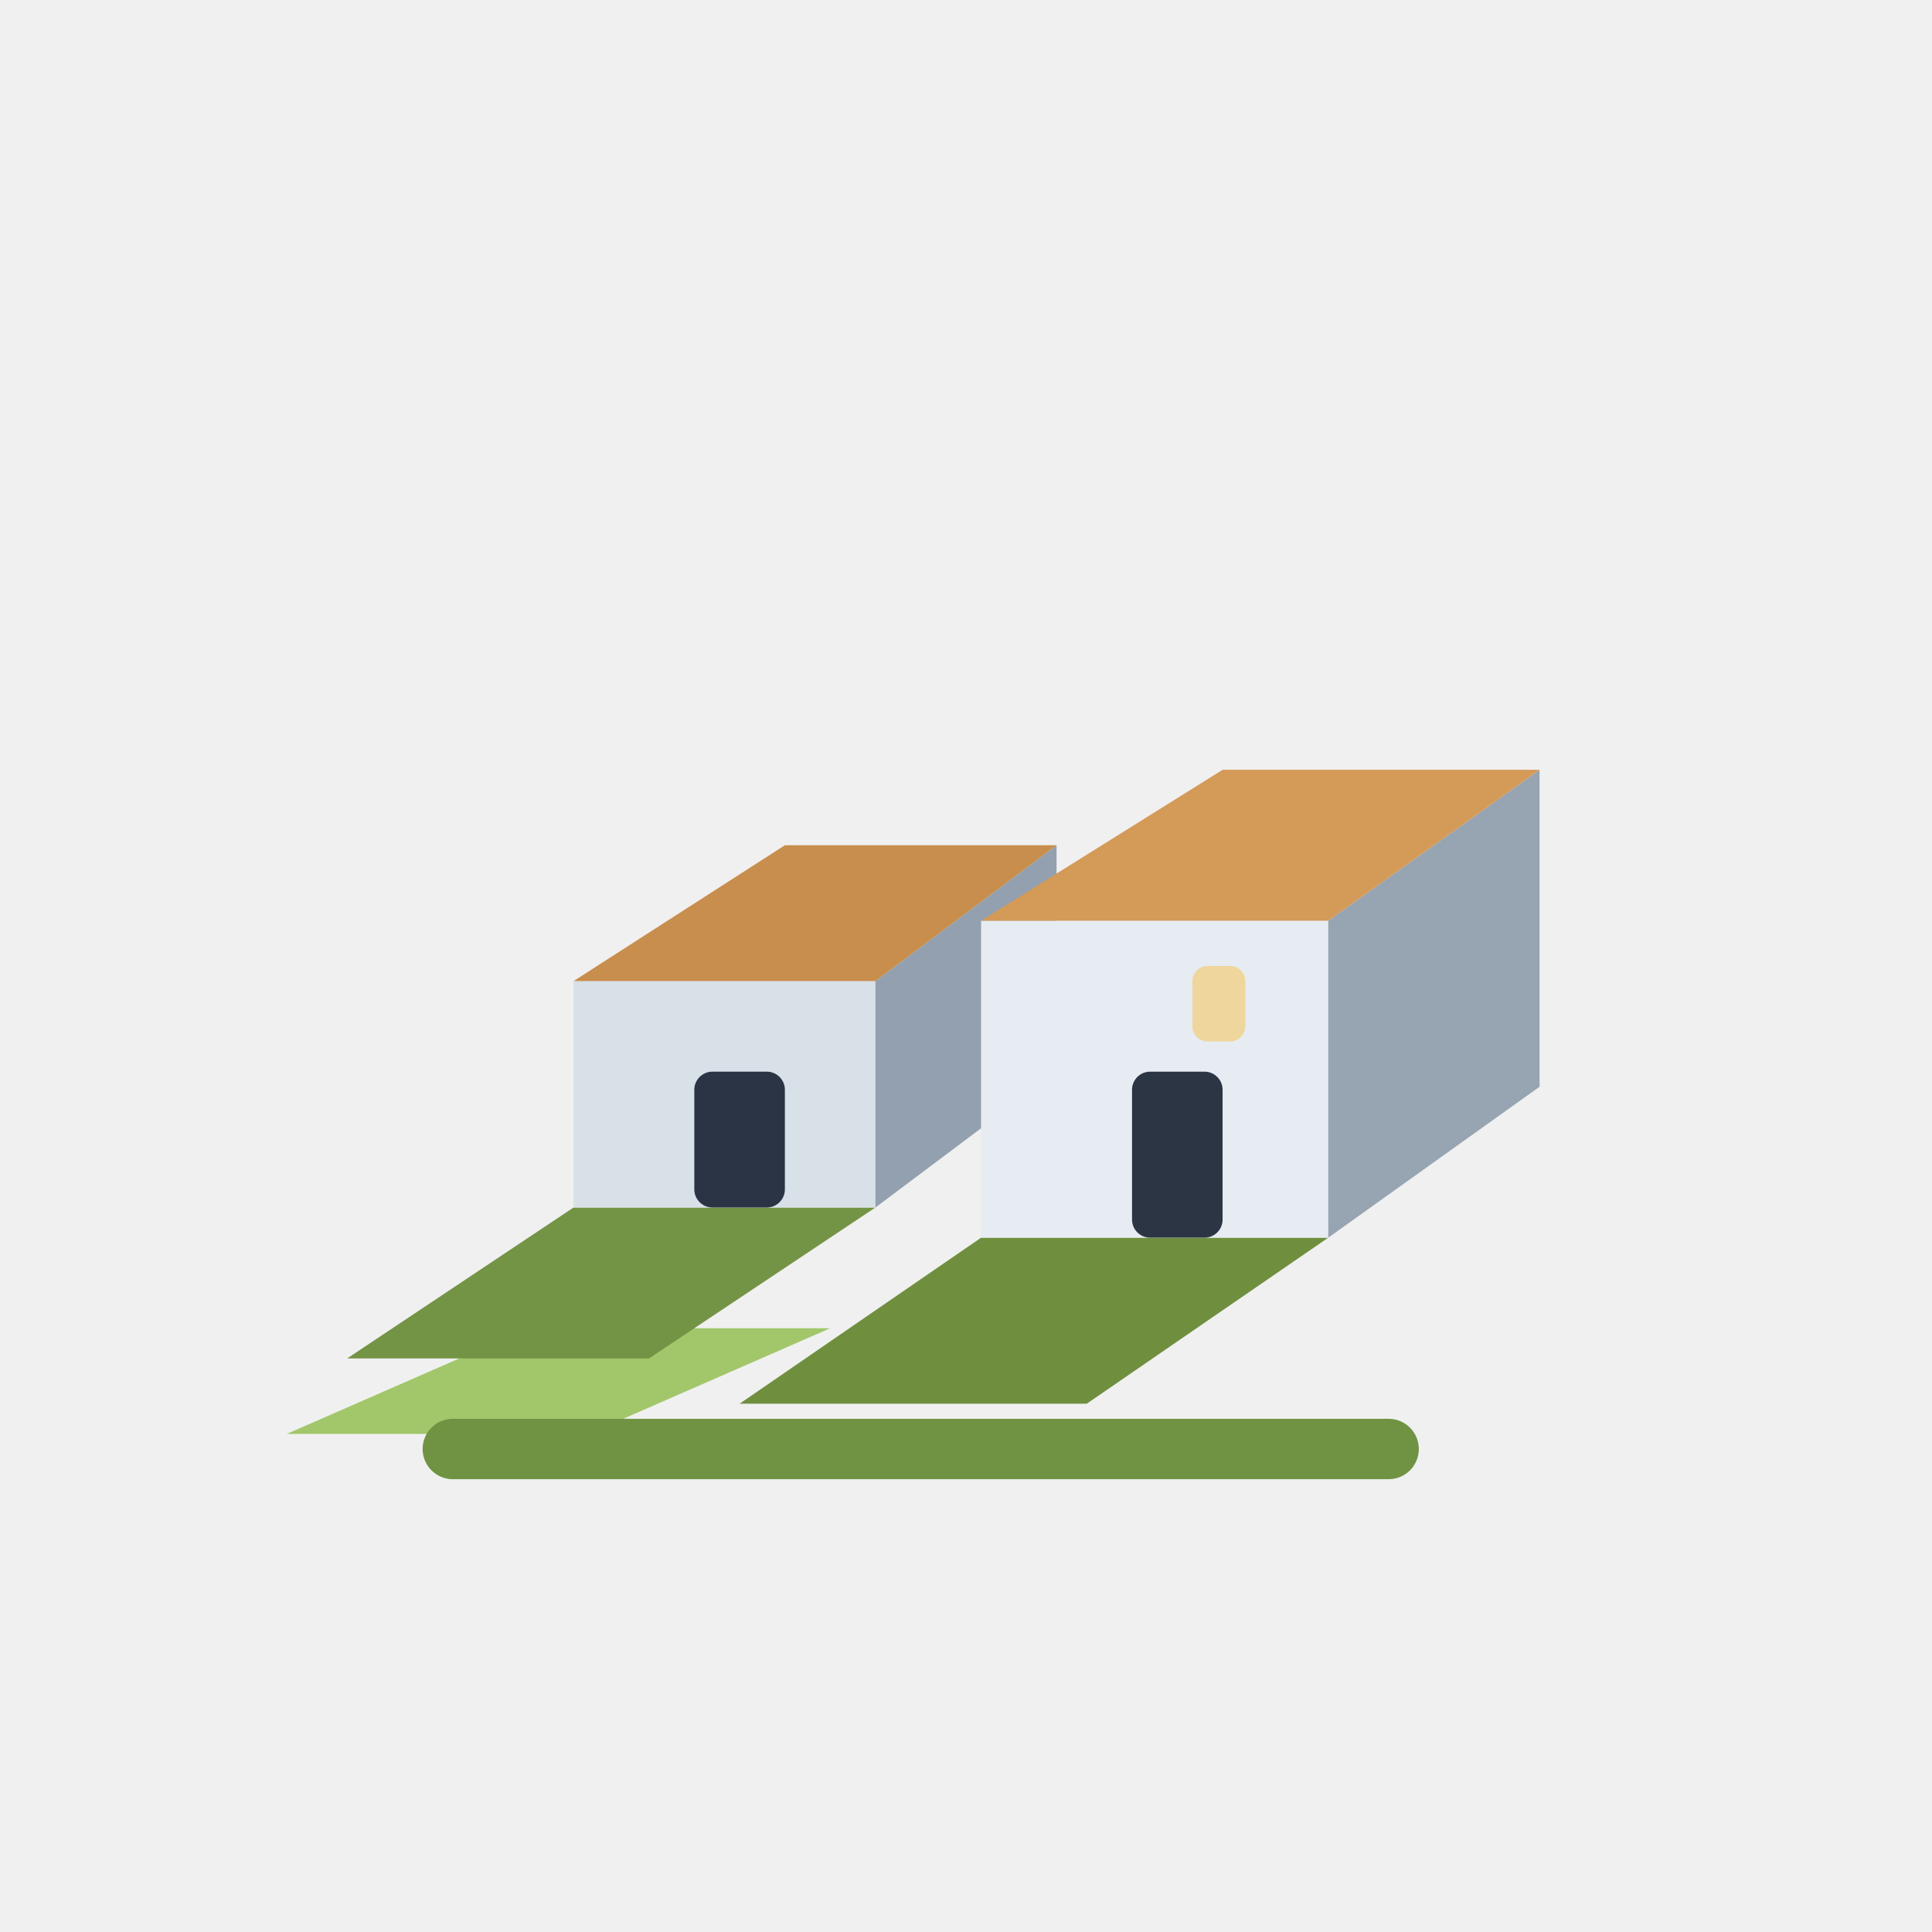
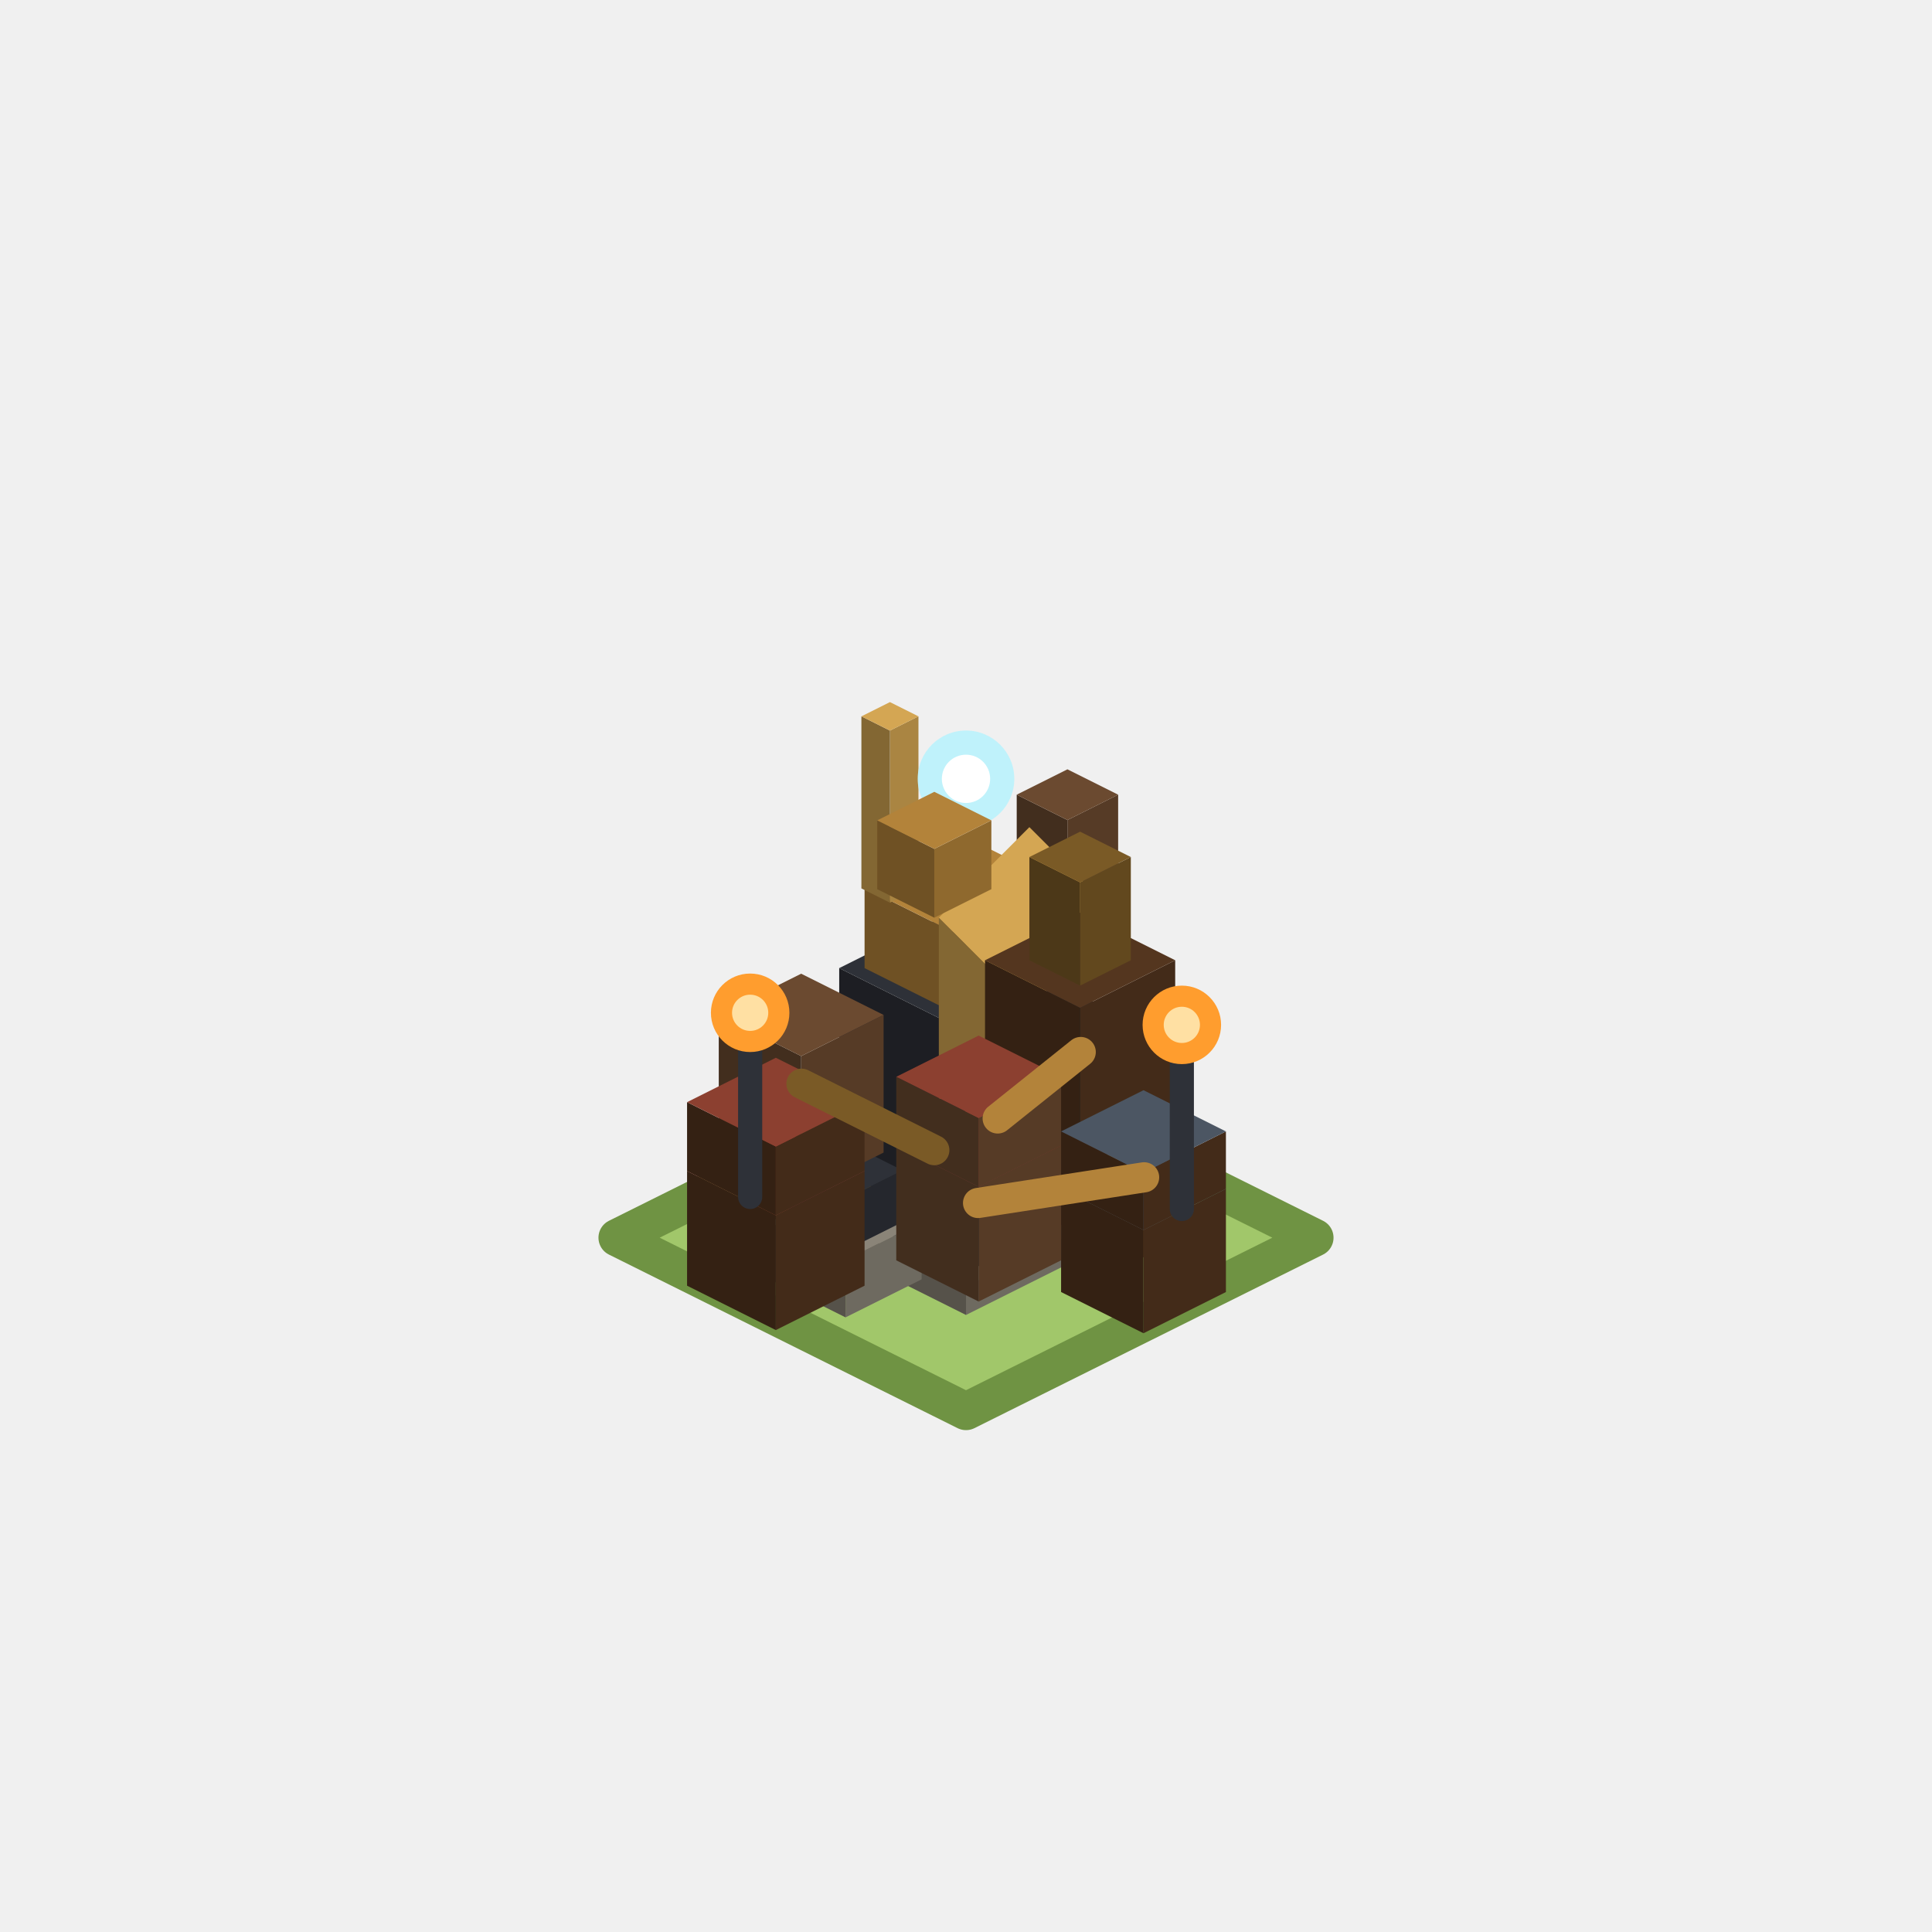
<svg xmlns="http://www.w3.org/2000/svg" width="128" height="128" viewBox="0 0 128 128" fill="none">
-   <path d="M19 95L35 88H55L39 95H19Z" fill="#A1C76A" />
-   <path d="M23 90L38 80H58L43 90H23Z" fill="#739445" />
-   <path d="M38 80V65H58V80H38Z" fill="#D8E0E8" />
-   <path d="M58 80L70 71V56L58 65V80Z" fill="#93A0AF" />
-   <path d="M38 65L52 56H70L58 65H38Z" fill="#C88E4D" />
-   <rect x="46" y="71" width="6" height="9" rx="1.2" fill="#2A3444" />
-   <path d="M49 93L65 82H88L72 93H49Z" fill="#6F8F3E" />
-   <path d="M65 82V61H88V82H65Z" fill="#E6ECF2" />
-   <path d="M88 82L102 72V51L88 61V82Z" fill="#97A4B2" />
-   <path d="M65 61L81 51H102L88 61H65Z" fill="#D49A58" />
-   <rect x="75" y="71" width="6" height="11" rx="1.2" fill="#2B3543" />
-   <rect x="79" y="64" width="3.5" height="5" rx="1" fill="#EED69C" />
-   <path d="M30 96L92 96" stroke="#6F9343" stroke-width="4" stroke-linecap="round" />
+   <g>
+     <path d="M64.0 70.5 L87.1 82.0 L64.0 93.5 L40.9 82.0 Z" fill="#a1c76a" />
+     <path d="M64.0 70.5 L87.1 82.0 L64.0 93.5 L40.9 82.0 Z" fill="none" stroke="#6f9343" stroke-width="2.5" stroke-linejoin="round" />
+     <path d="M75.76 79.34 L64 85.22 L64 87.12 L75.76 81.24 Z" fill="#6e6a60" />
+     <path d="M64 85.22 L52.24 79.34 L52.24 81.24 L64 87.12 Z" fill="#56524a" />
+     <path d="M64 73.46 L75.76 79.34 L64 85.22 L52.24 79.34 Z" fill="#8a8478" />
+     <path d="M72.4 64.14 L64 68.34 L64 84.3 L72.4 80.1 Z" fill="#25272d" />
+     <path d="M64 68.34 L55.6 64.14 L55.6 80.1 L64 84.3 Z" fill="#1d1e23" />
+     <path d="M64 59.94 L72.4 64.14 L64 68.34 L55.6 64.14 Z" fill="#2e3138" />
+     <path d="M70.72 58.82 L64 62.18 L64 67.5 L70.72 64.14 Z" fill="#8f692e" />
+     <path d="M64 62.18 L57.28 58.82 L57.28 64.14 L64 67.5 Z" fill="#6f5124" />
+     <path d="M64 55.46 L70.72 58.82 L64 62.18 L57.28 58.82 Z" fill="#b3833a" />
+     <path d="M74.08 52.65 L70.72 54.33 L70.72 61.17 L74.08 59.49 Z" fill="#563b26" />
+     <path d="M70.72 54.33 L67.36 52.65 L67.36 59.49 L70.72 61.17 Z" fill="#422e1e" />
+     <path d="M70.72 50.97 L74.08 52.65 L70.72 54.33 L67.36 52.65 Z" fill="#6b4a30" />
+     <path d="M62.2 60.8 L68.2 54.8 L74.2 60.8 L68.2 66.8 Z" fill="#d4a653" />
+     <path d="M62.2 60.8 L68.2 66.8 L68.2 72.8 L62.2 72.8 Z" fill="#836733" />
+     <path d="M60.85 47.46 L58.96 48.405 L58.96 59.805 L60.85 58.86 Z" fill="#aa8542" />
+     <path d="M58.96 48.405 L57.07 47.46 L57.07 58.86 L58.96 59.805 Z" fill="#836733" />
+     <path d="M58.96 46.515 L60.85 47.46 L58.96 48.405 L57.07 47.46 Z" fill="#d4a653" />
+     <circle cx="64.0" cy="51.6" r="3.2" fill="#bff2fb" />
+     <circle cx="64.0" cy="51.6" r="1.6" fill="#ffffff" />
+     <path d="M65.68 54.35 L61.9 56.24 L61.9 60.8 L65.68 58.91 Z" fill="#8f692e" />
+     <path d="M61.9 56.24 L58.12 54.35 L58.12 58.91 L61.9 60.8 Z" fill="#6f5124" />
+     <path d="M61.9 52.46 L65.68 54.35 L61.9 56.24 L58.12 54.35 Z" fill="#b3833a" />
+     <path d="M78.7 75.74 L74.92 77.63 L74.92 83.71 L78.7 81.82 Z" fill="#62481e" />
+     <path d="M74.92 77.63 L71.14 75.74 L71.14 81.82 L74.92 83.71 Z" fill="#4c3818" />
+     <path d="M74.92 73.85 L78.7 75.74 L74.92 77.63 L71.14 75.74 Z" fill="#7a5a26" />
+     <path d="M57.7 75.32 L53.92 77.21 L53.92 83.29 L57.7 81.4 Z" fill="#62481e" />
+     <path d="M53.92 77.21 L50.14 75.32 L50.14 81.4 L53.92 83.29 Z" fill="#4c3818" />
+     <path d="M53.92 73.43 L57.7 75.32 L53.92 77.21 L50.14 75.32 Z" fill="#7a5a26" />
+     <path d="M61.06 80.96 L56.02 83.48 L56.02 87.28 L61.06 84.76 Z" fill="#6e6a60" />
+     <path d="M56.02 83.48 L50.98 80.96 L50.98 84.76 L56.02 87.28 Z" fill="#56524a" />
+     <path d="M56.02 78.44 L61.06 80.96 L56.02 83.48 L50.98 80.96 Z" fill="#8a8478" />
+     <path d="M59.8 77.54 L56.02 79.43 L56.02 82.85 L59.8 80.96 Z" fill="#25272d" />
+     <path d="M56.02 79.43 L52.24 77.54 L52.24 80.96 L56.02 82.85 Z" fill="#1d1e23" />
+     <path d="M56.02 75.65 L59.8 77.54 L56.02 79.43 L52.24 77.54 Z" fill="#2e3138" />
+     <path d="M77.86 63.62 L71.56 66.77 L71.56 77.41 L77.86 74.26 Z" fill="#432b19" />
+     <path d="M71.56 66.77 L65.26 63.62 L65.26 74.26 L71.56 77.41 Z" fill="#342113" />
+     <path d="M71.56 60.47 L77.86 63.62 L71.56 66.77 L65.26 63.62 Z" fill="#54361f" />
+     <path d="M74.92 56.78 L71.56 58.46 L71.56 65.3 L74.92 63.62 Z" fill="#62481e" />
+     <path d="M71.56 58.46 L68.2 56.78 L68.2 63.62 L71.56 65.3 Z" fill="#4c3818" />
+     <path d="M71.56 55.1 L74.92 56.78 L71.56 58.46 L68.2 56.78 Z" fill="#7a5a26" />
+     <path d="M58.54 67.24 L53.08 69.97 L53.08 79.09 L58.54 76.36 Z" fill="#563b26" />
+     <path d="M53.08 69.97 L47.62 67.24 L47.62 76.36 L53.08 79.09 Z" fill="#422e1e" />
+     <path d="M53.08 64.51 L58.54 67.24 L53.08 69.97 L47.62 67.24 Z" fill="#6b4a30" />
+     <path d="M57.28 77.58 L51.4 80.52 L51.4 88.12 L57.28 85.18 Z" fill="#432b19" />
+     <path d="M51.4 80.52 L45.52 77.58 L45.52 85.18 L51.4 88.12 Z" fill="#342113" />
+     <path d="M51.4 74.64 L57.28 77.58 L51.4 80.52 L45.52 77.58 Z" fill="#8c4030" />
+     <path d="M57.28 73.02 L51.4 75.96 L51.4 80.52 L57.28 77.58 Z" fill="#432b19" />
+     <path d="M51.4 75.96 L45.52 73.02 L45.52 77.58 L51.4 80.52 Z" fill="#342113" />
+     <path d="M51.4 70.08 L57.28 73.02 L51.4 75.96 L45.52 73.02 Z" fill="#8c4030" />
+     <path d="M81.22 78.76 L75.76 81.49 L75.76 88.33 L81.22 85.6 Z" fill="#432b19" />
+     <path d="M75.76 81.49 L70.3 78.76 L70.3 85.6 L75.76 88.33 Z" fill="#342113" />
+     <path d="M75.76 76.03 L81.22 78.76 L75.76 81.49 L70.3 78.76 Z" fill="#4c5663" />
+     <path d="M81.22 74.96 L75.76 77.69 L75.76 81.49 L81.22 78.76 Z" fill="#432b19" />
+     <path d="M75.76 77.69 L70.3 74.96 L70.3 78.76 L75.76 81.49 Z" fill="#342113" />
+     <path d="M75.76 72.23 L81.22 74.96 L75.76 77.69 L70.3 74.96 Z" fill="#4c5663" />
+     <path d="M70.3 75.9 L64.84 78.63 L64.84 86.23 L70.3 83.5 Z" fill="#563b26" />
+     <path d="M64.84 78.63 L59.38 75.9 L59.38 83.5 L64.84 86.23 Z" fill="#422e1e" />
+     <path d="M64.84 73.17 L70.3 75.9 L64.84 78.63 L59.38 75.9 Z" fill="#8c4030" />
+     <path d="M70.3 71.34 L64.84 74.07 L64.84 78.63 L70.3 75.9 Z" fill="#563b26" />
+     <path d="M64.84 74.07 L59.38 71.34 L59.38 75.9 L64.84 78.63 Z" fill="#422e1e" />
+     <path d="M64.84 68.61 L70.3 71.34 L64.84 74.07 L59.38 71.34 Z" fill="#8c4030" />
+     <path d="M66.1 74.1 L71.6 69.7" stroke="#b3833a" stroke-width="2" stroke-linecap="round" />
+     <path d="M61.9 76.2 L53.1 71.8" stroke="#7a5a26" stroke-width="2" stroke-linecap="round" />
+     <path d="M75.8 78.0 L64.8 79.7" stroke="#b3833a" stroke-width="2" stroke-linecap="round" />
+     <path d="M49.7 67.9 L49.7 79.3" stroke="#2e3138" stroke-width="1.6" stroke-linecap="round" />
+     <circle cx="49.7" cy="67.1" r="2.6" fill="#ff9d2e" />
+     <circle cx="49.7" cy="67.1" r="1.2" fill="#ffe0a3" />
+     <path d="M78.3 68.7 L78.3 80.1" stroke="#2e3138" stroke-width="1.6" stroke-linecap="round" />
+     <circle cx="78.3" cy="67.9" r="2.6" fill="#ff9d2e" />
+     <circle cx="78.3" cy="67.9" r="1.2" fill="#ffe0a3" />
+   </g>
</svg>
